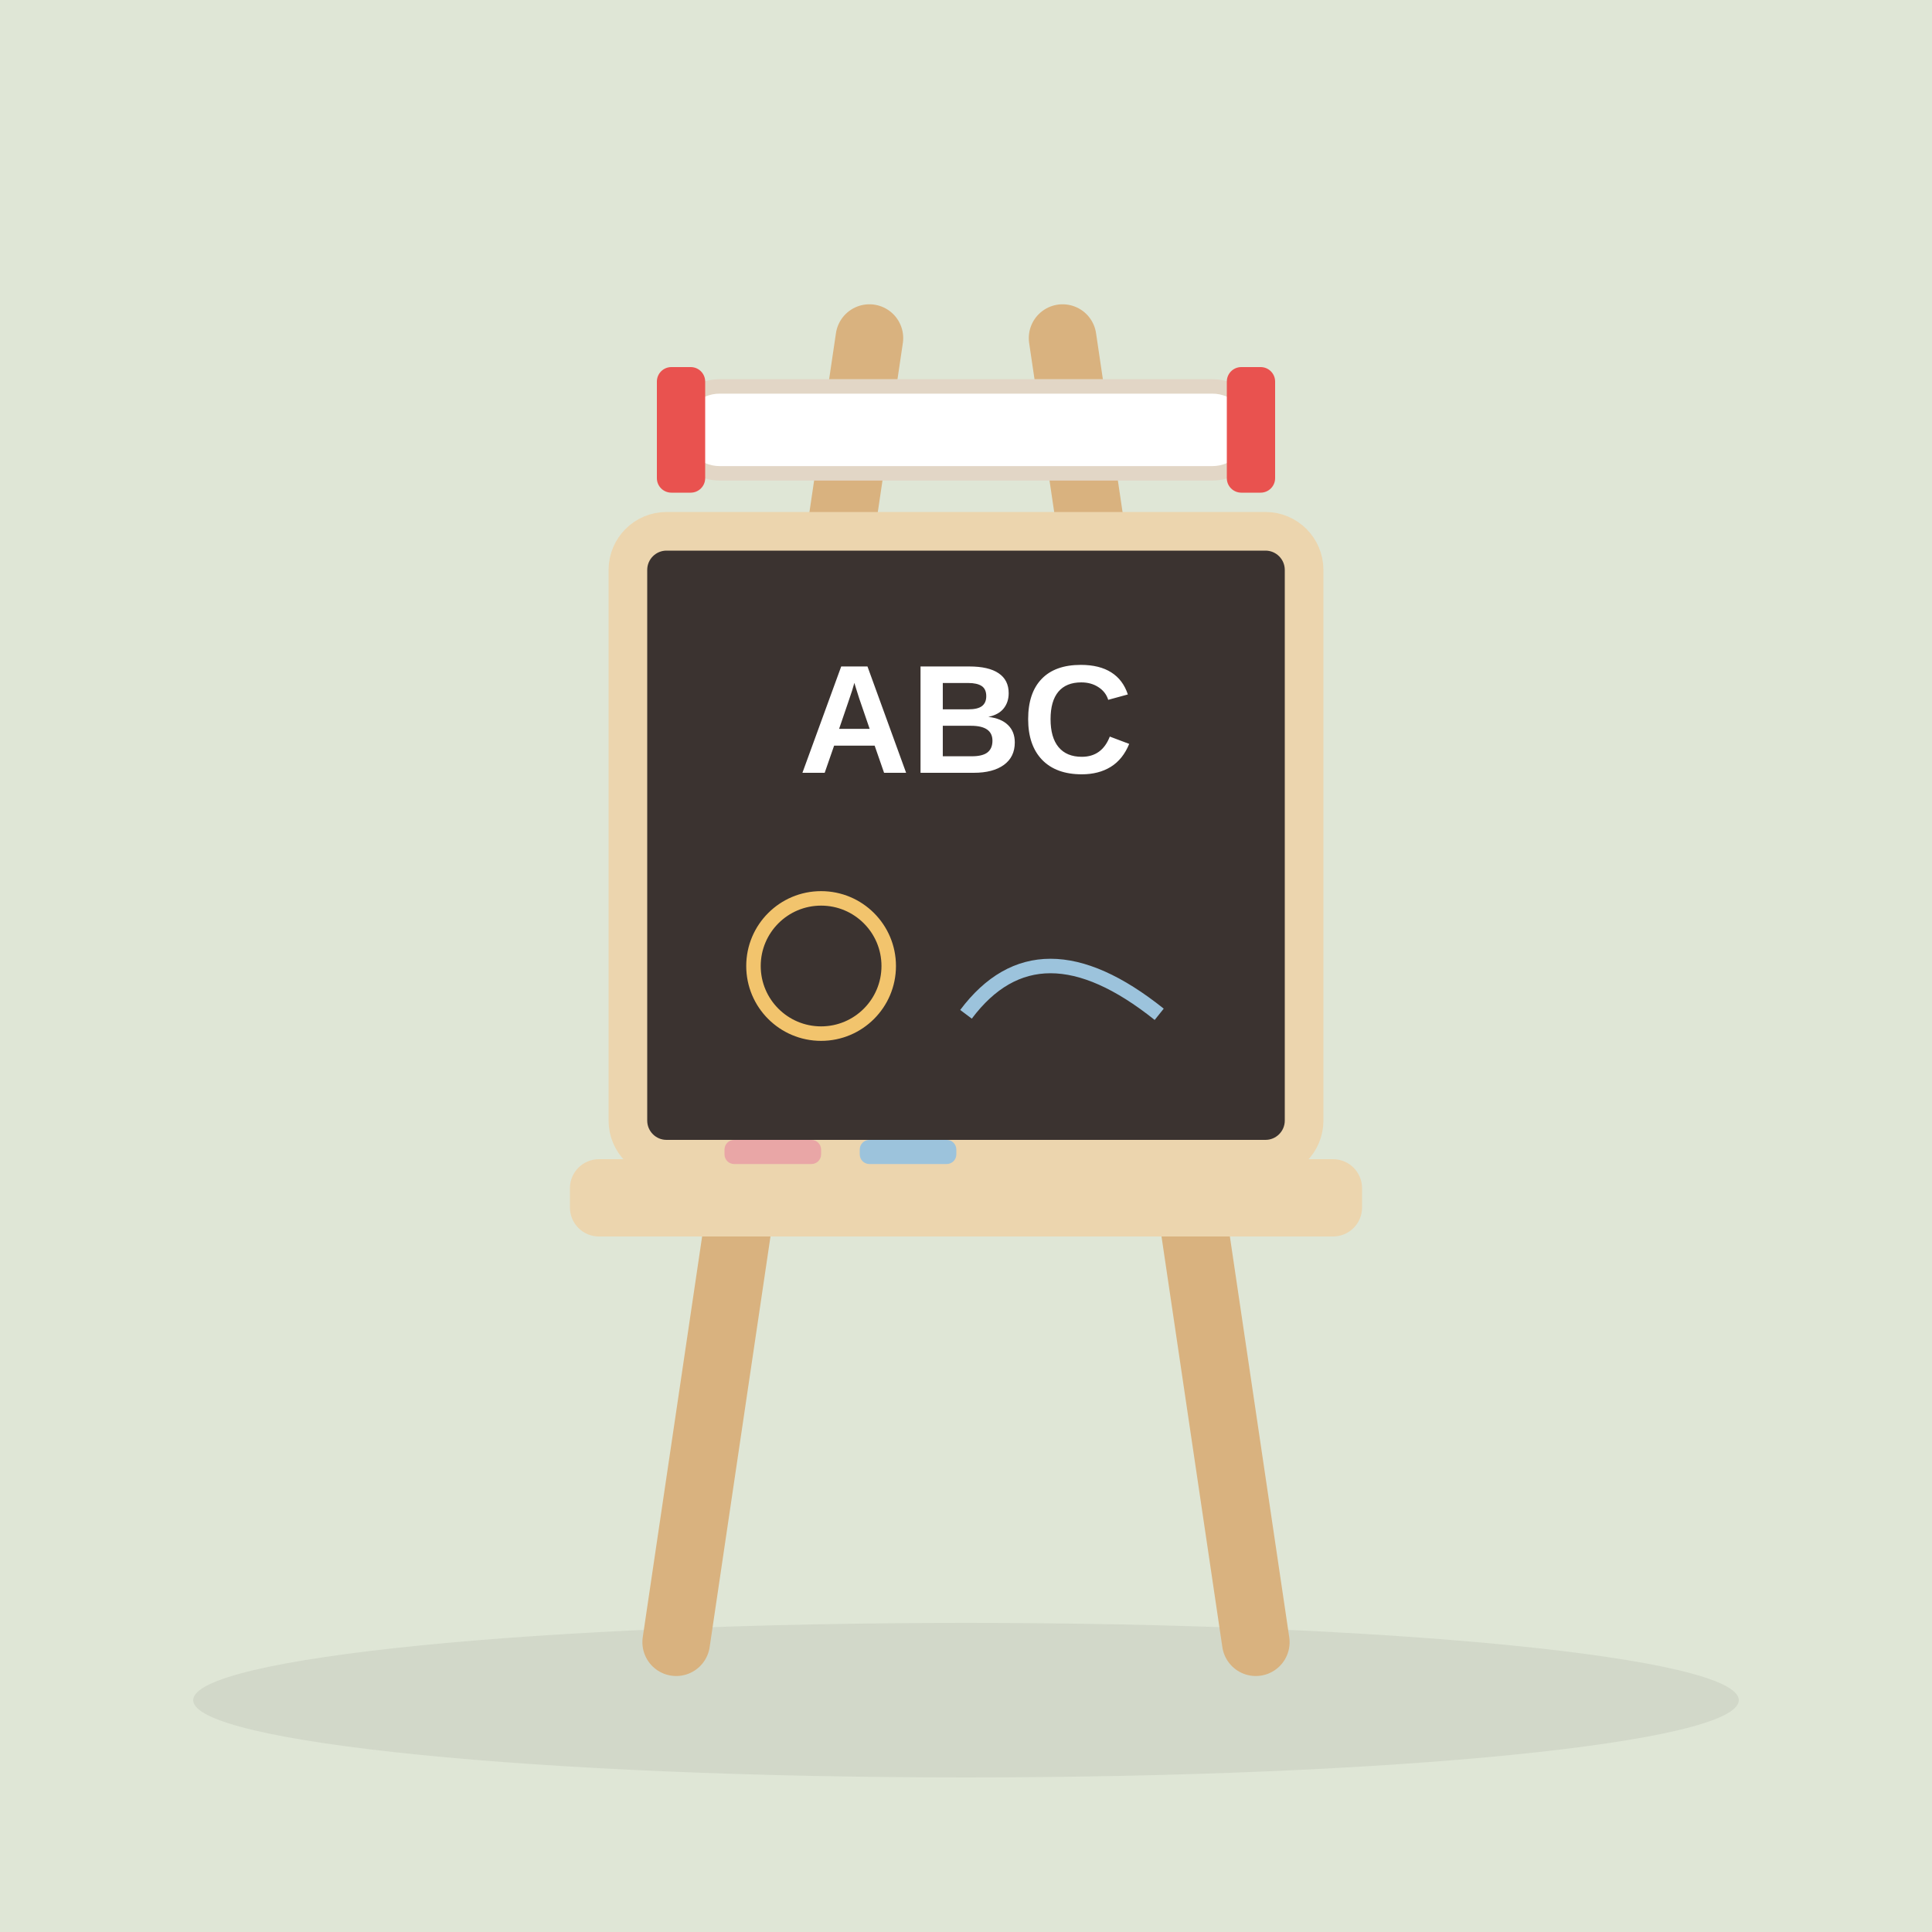
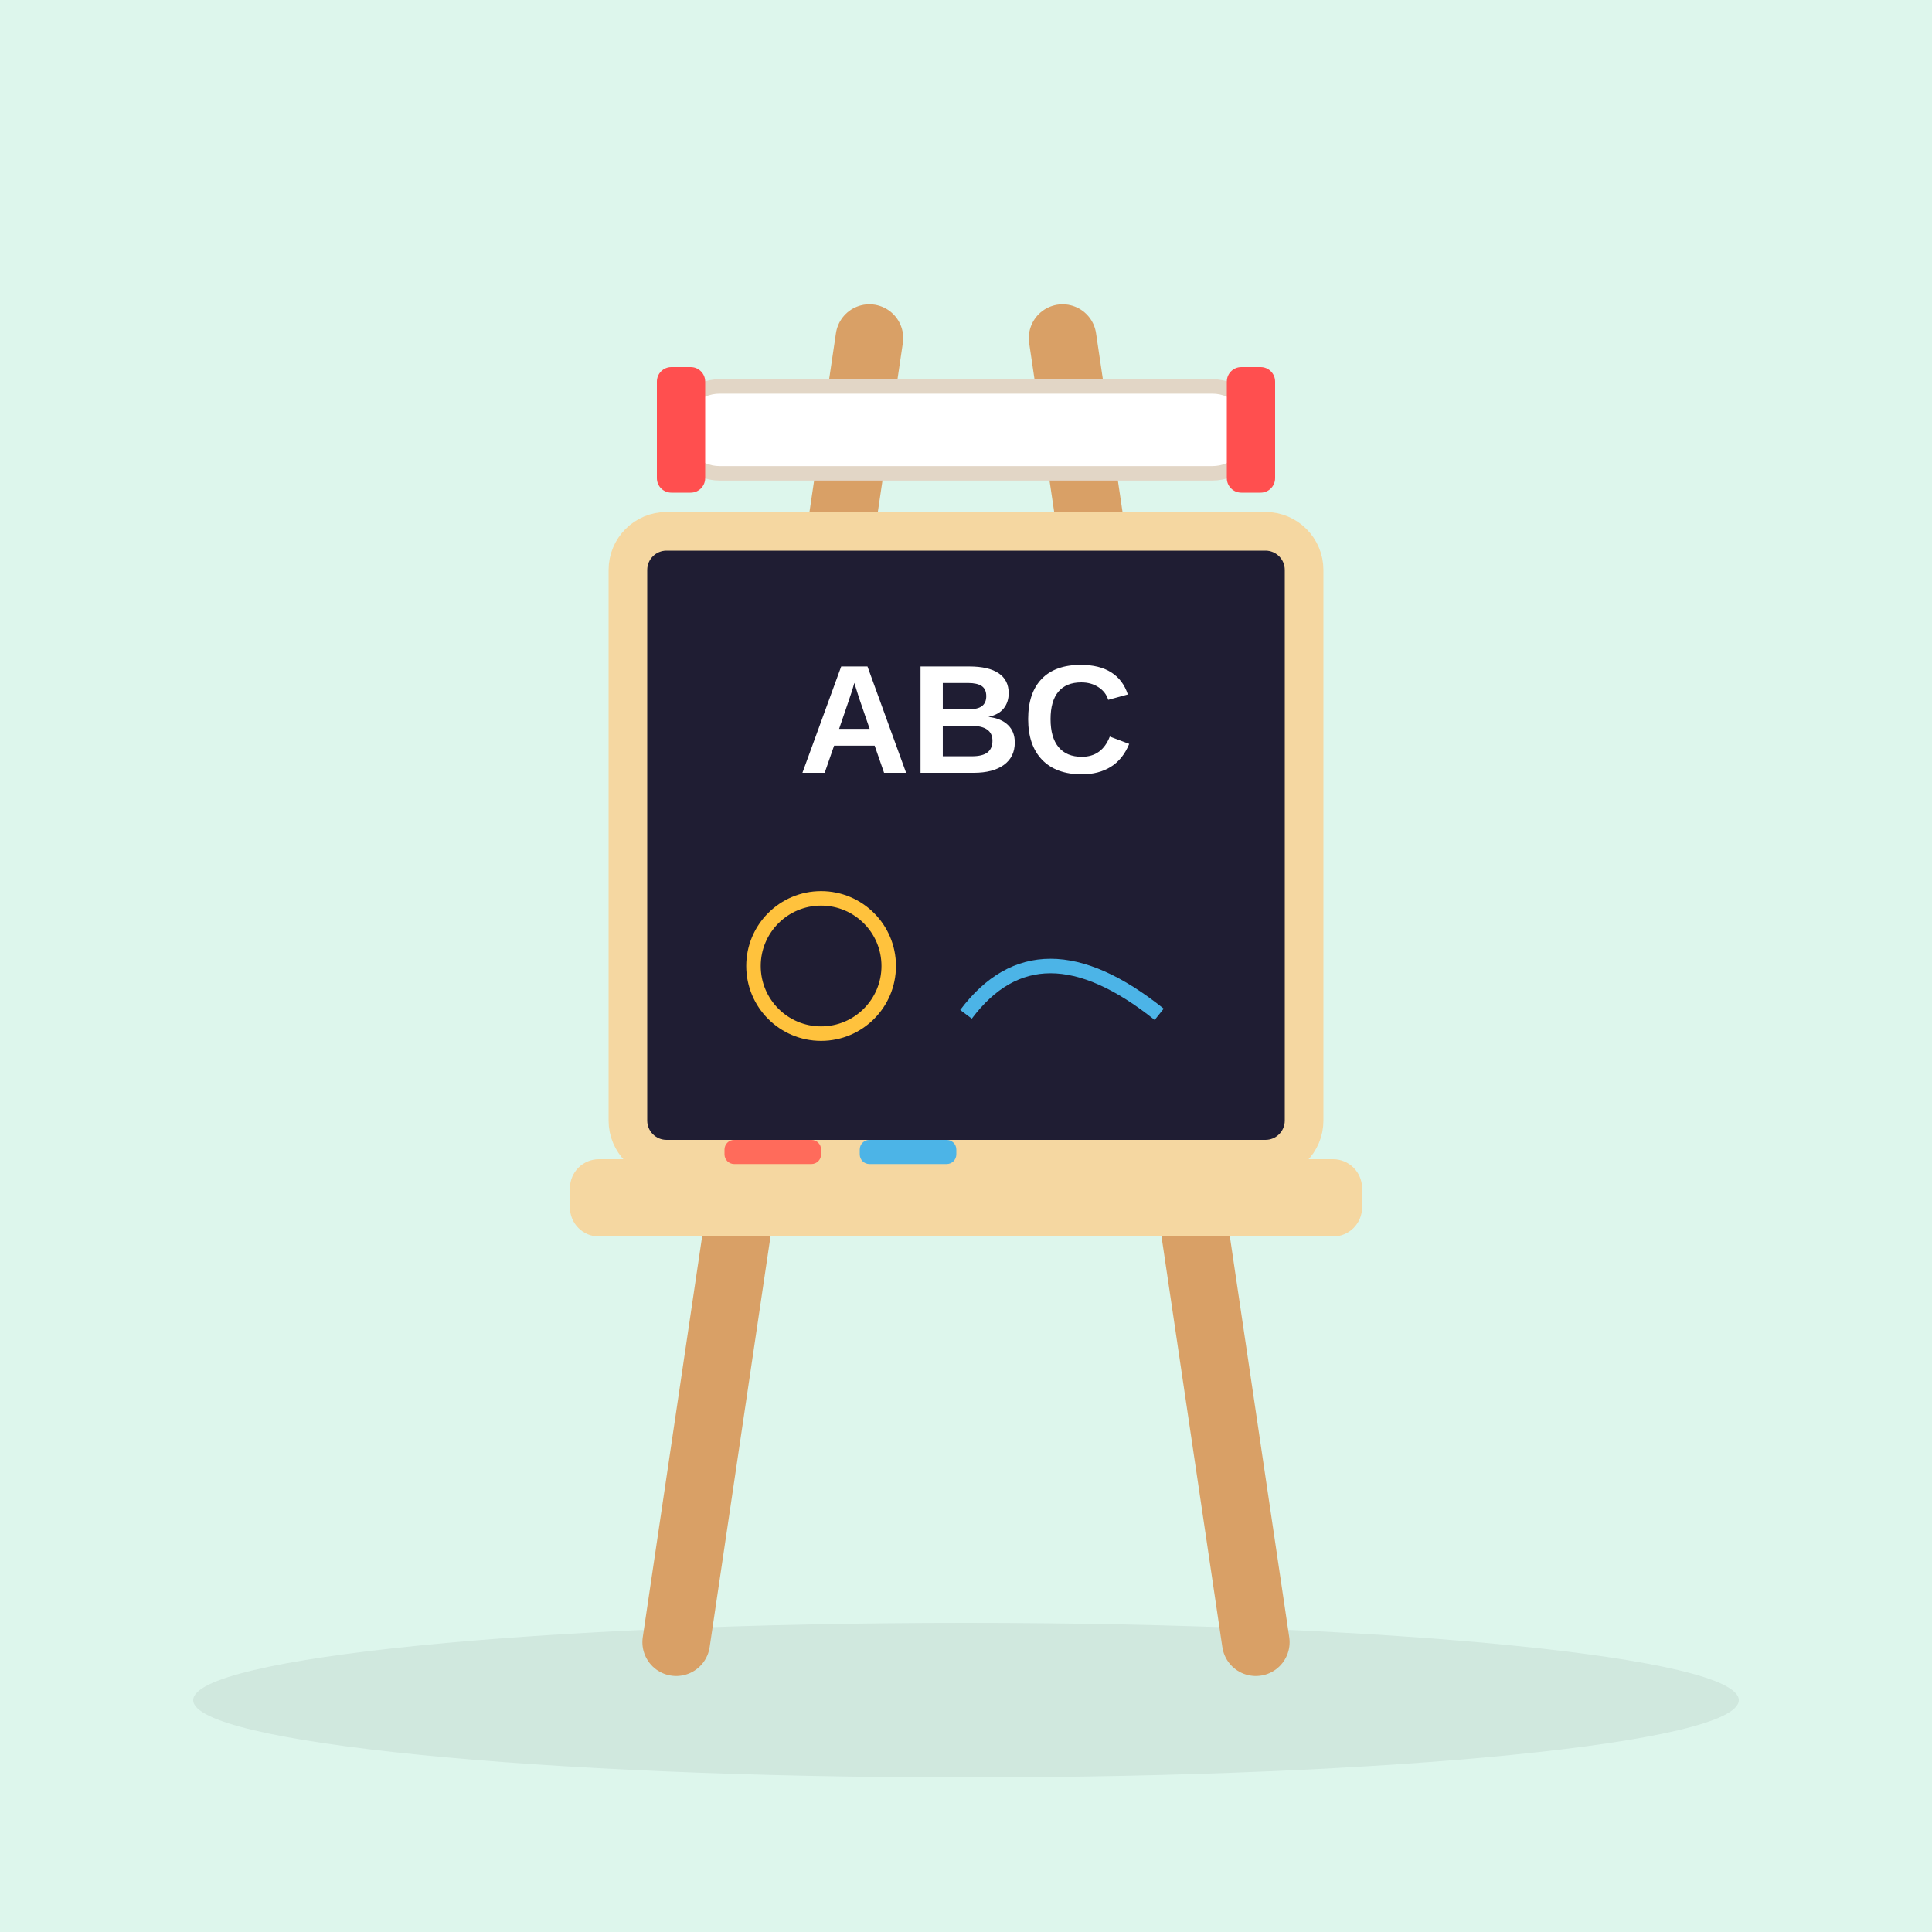
<svg xmlns="http://www.w3.org/2000/svg" viewBox="0 0 400 400">
-   <rect width="400" height="400" fill="#dfe6d6" />
+   <rect width="400" height="400" fill="#ddf6ec" />
  <ellipse cx="200" cy="352" rx="160" ry="16" fill="#000" opacity=".06" />
-   <path d="M140 340l40-270M260 340l-40-270" stroke="#d9b27f" stroke-width="14" stroke-linecap="round" />
+   <path d="M140 340l40-270M260 340l-40-270" stroke="#d9a066" stroke-width="14" stroke-linecap="round" />
  <rect x="140" y="80" width="120" height="18" rx="9" fill="#fff" stroke="#e2d6c6" stroke-width="3" />
-   <rect x="136" y="76" width="10" height="26" rx="3" fill="#e9524f" />
-   <rect x="254" y="76" width="10" height="26" rx="3" fill="#e9524f" />
-   <rect x="130" y="110" width="140" height="130" rx="8" fill="#3b3330" />
-   <rect x="130" y="110" width="140" height="130" rx="8" fill="none" stroke="#ecd5ae" stroke-width="8" />
+   <rect x="136" y="76" width="10" height="26" rx="3" fill="#ff4f4f" />
+   <rect x="254" y="76" width="10" height="26" rx="3" fill="#ff4f4f" />
+   <rect x="130" y="110" width="140" height="130" rx="8" fill="#1f1d33" />
+   <rect x="130" y="110" width="140" height="130" rx="8" fill="none" stroke="#f5d7a1" stroke-width="8" />
  <text x="200" y="160" text-anchor="middle" font-family="Arial Rounded MT Bold,Arial" font-size="32" font-weight="700" fill="#fff">ABC</text>
-   <circle cx="170" cy="200" r="14" fill="none" stroke="#f2c46d" stroke-width="3" />
-   <path d="M200 210q15-20 40 0" stroke="#9cc3dc" stroke-width="3" fill="none" />
-   <rect x="118" y="240" width="164" height="16" rx="6" fill="#ecd5ae" />
-   <rect x="150" y="236" width="20" height="5" rx="2" fill="#e9a6a6" />
-   <rect x="178" y="236" width="20" height="5" rx="2" fill="#9cc3dc" />
+   <circle cx="170" cy="200" r="14" fill="none" stroke="#ffc23d" stroke-width="3" />
+   <path d="M200 210q15-20 40 0" stroke="#4cb4e7" stroke-width="3" fill="none" />
+   <rect x="118" y="240" width="164" height="16" rx="6" fill="#f5d7a1" />
+   <rect x="150" y="236" width="20" height="5" rx="2" fill="#ff6b5b" />
+   <rect x="178" y="236" width="20" height="5" rx="2" fill="#4cb4e7" />
</svg>
